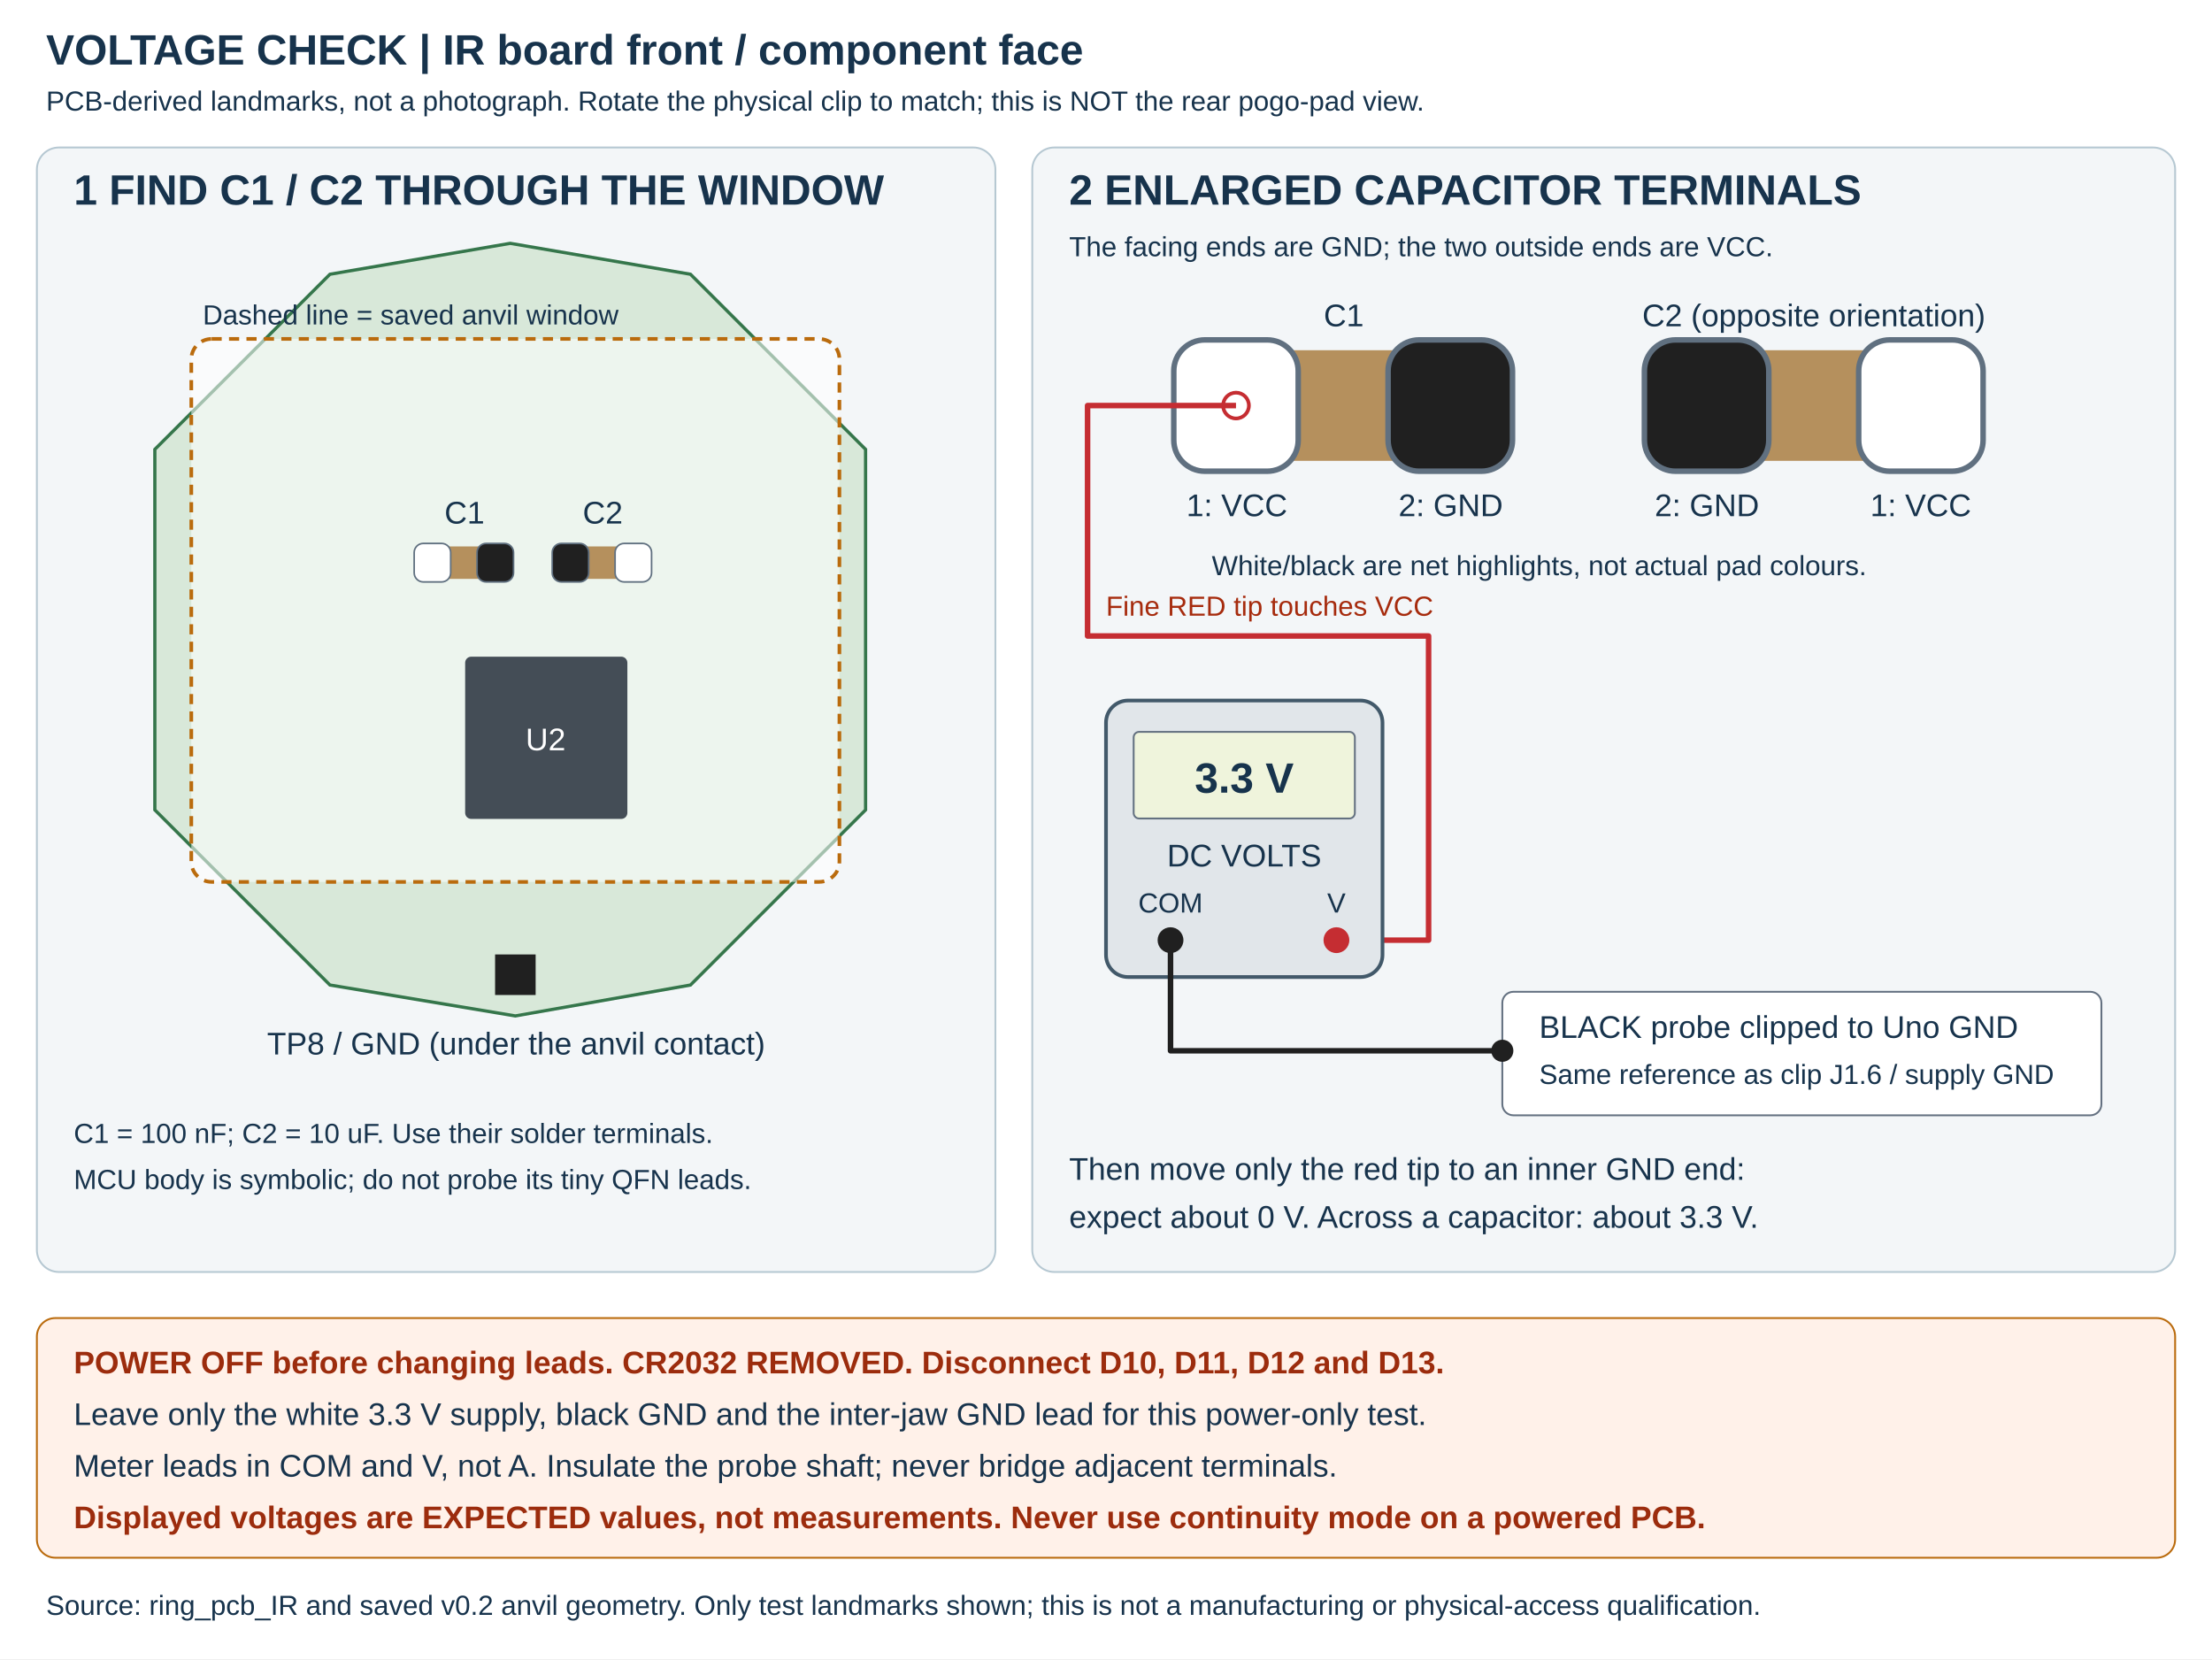
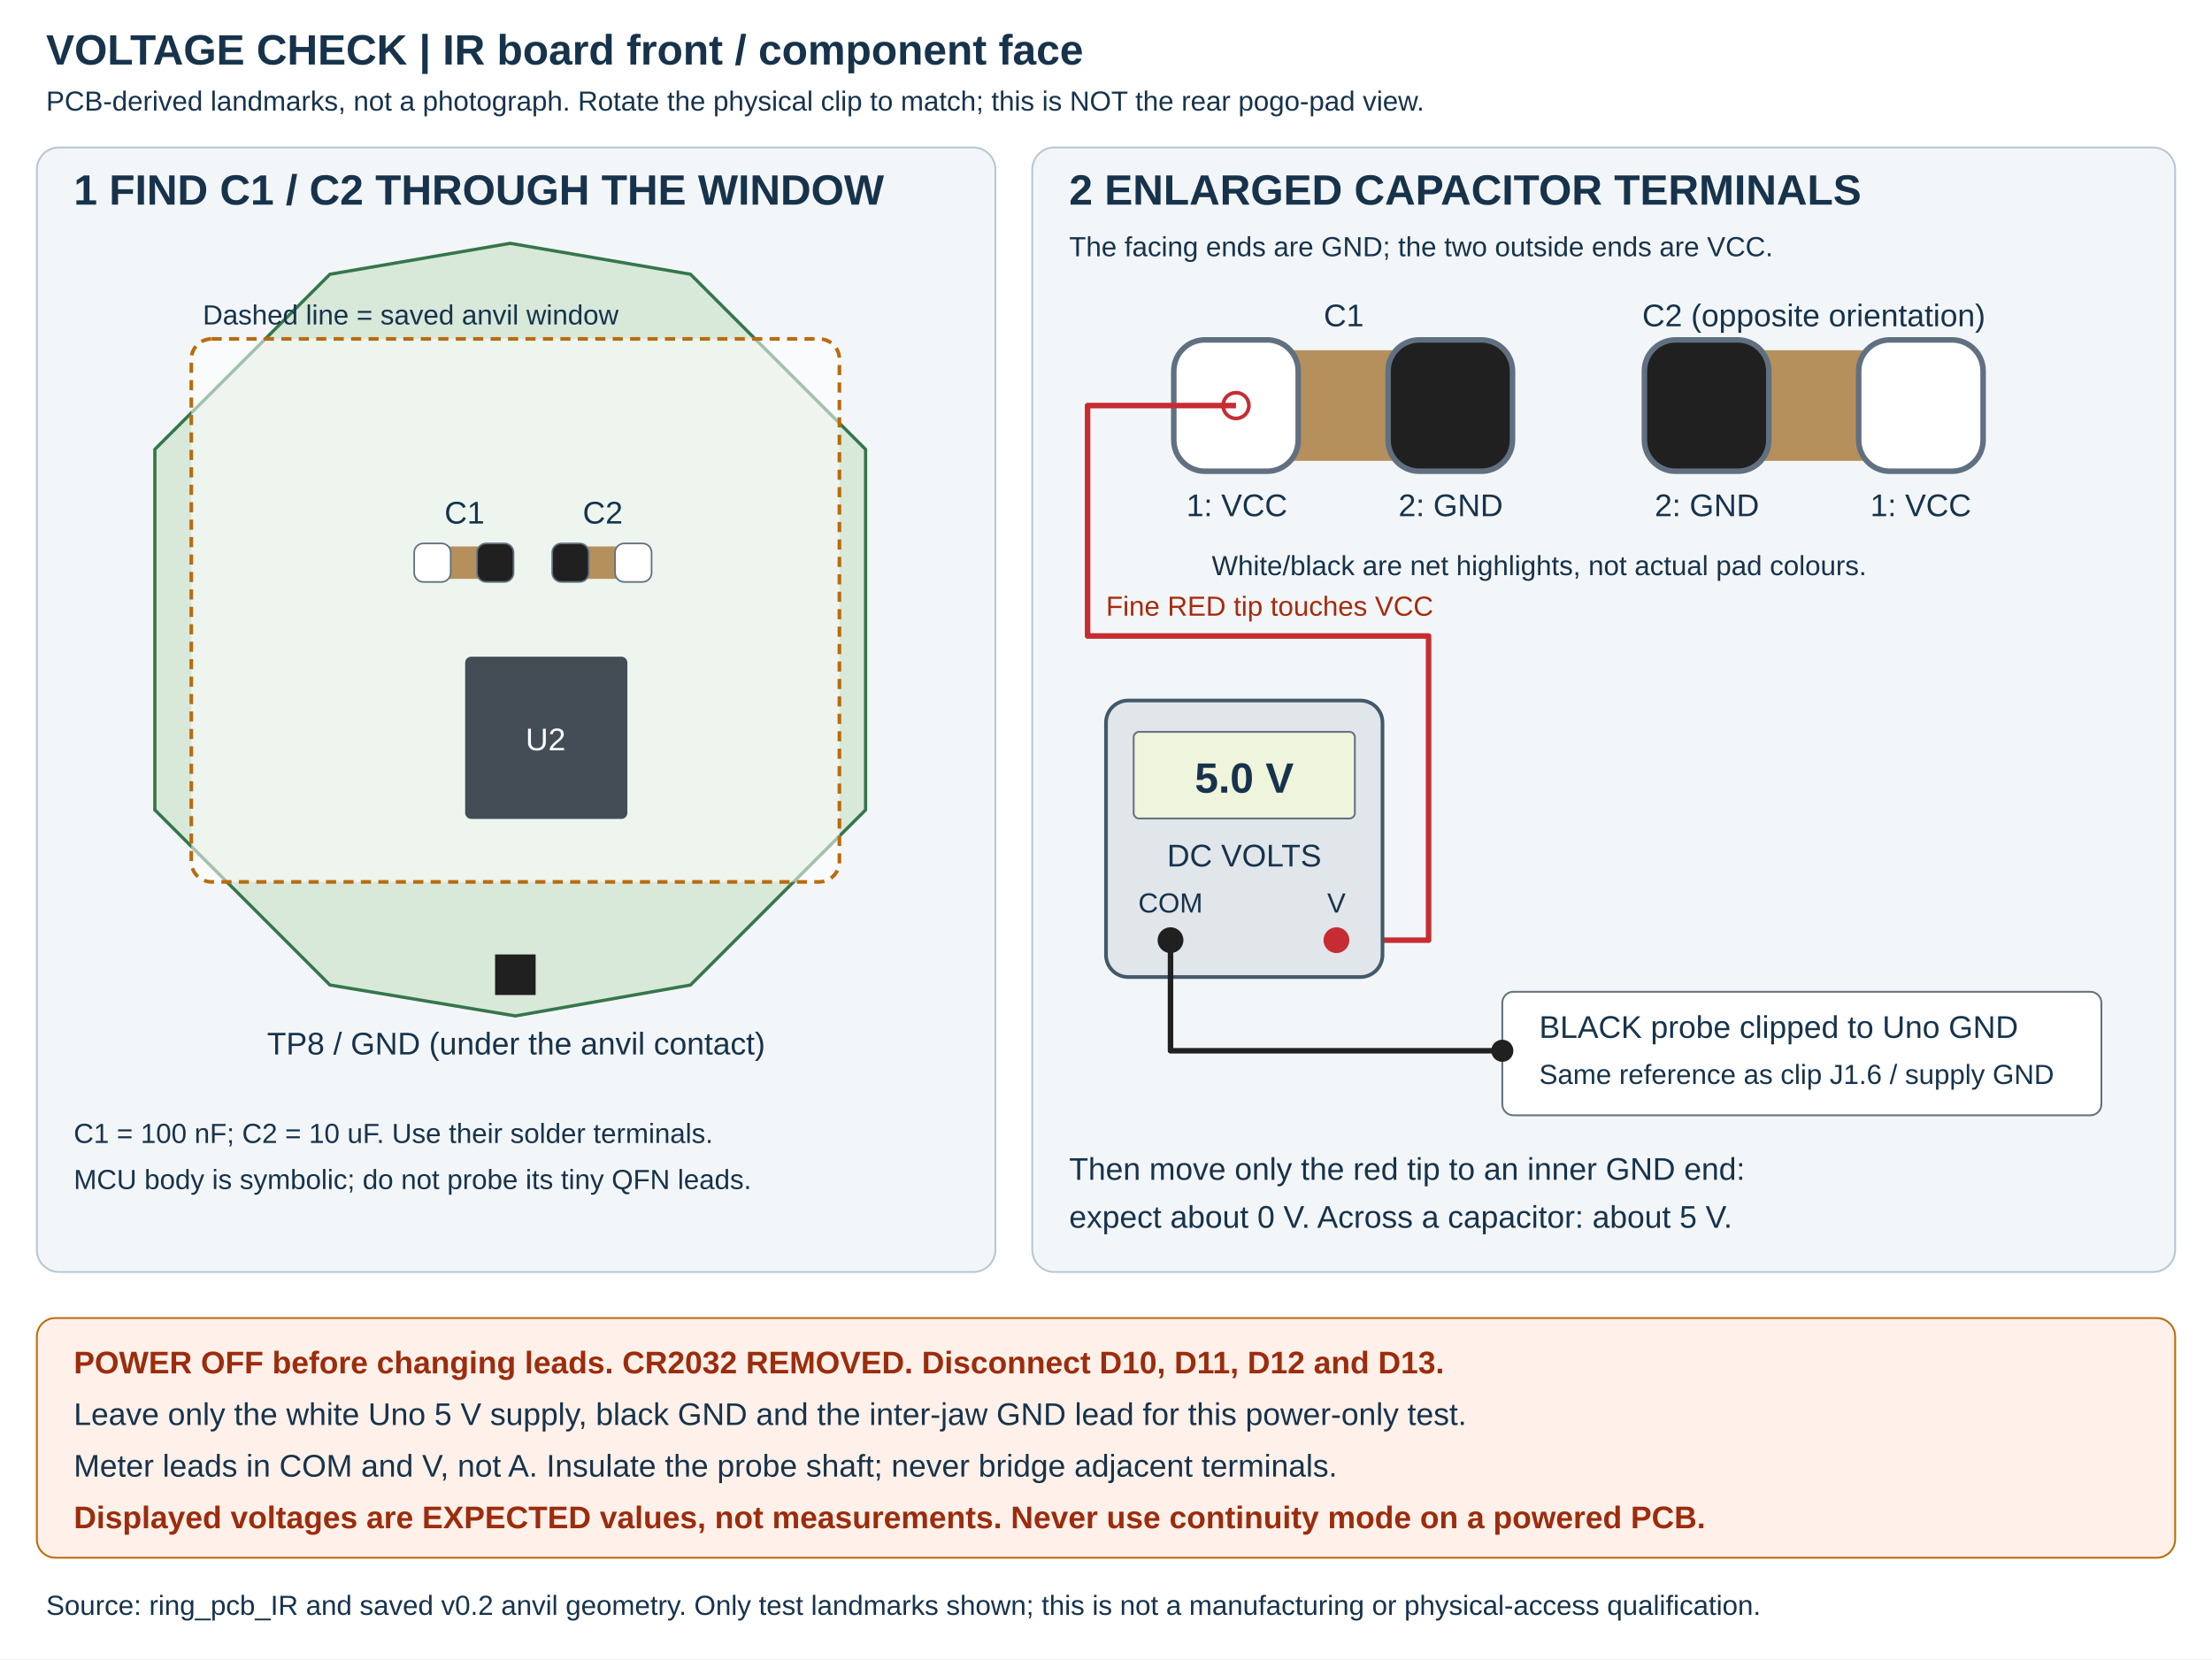
<svg xmlns="http://www.w3.org/2000/svg" xmlns:xlink="http://www.w3.org/1999/xlink" width="1200" height="900" viewBox="0 0 1200 900" role="img" aria-labelledby="title desc">
  <defs>
    <style>
      text{font-family:Arial,sans-serif;fill:#17334c}
      .heading{font-size:23px;font-weight:bold}
      .body{font-size:17px}
      .small{font-size:15px}
      .warning{fill:#9c2c0d;font-weight:bold}
    </style>
    <g id="supply-capacitors">
      <rect x="134.582" y="109.074" width="1.6" height="0.8" rx="0.1" fill="#b5905d" />
      <rect x="137.986" y="109.074" width="1.6" height="0.8" rx="0.1" fill="#b5905d" />
      <rect id="C1.1" data-ref="C1" data-pad="1" data-net="VCC" x="134.157" y="108.999" width="0.9" height="0.95" rx="0.225" fill="#ffffff" stroke="#607080" stroke-width="0.04" />
      <rect id="C1.2" data-ref="C1" data-pad="2" data-net="GND" x="135.707" y="108.999" width="0.9" height="0.95" rx="0.225" fill="#202020" stroke="#607080" stroke-width="0.04" />
      <rect id="C2.2" data-ref="C2" data-pad="2" data-net="GND" x="137.561" y="108.999" width="0.9" height="0.95" rx="0.225" fill="#202020" stroke="#607080" stroke-width="0.04" />
      <rect id="C2.1" data-ref="C2" data-pad="1" data-net="VCC" x="139.111" y="108.999" width="0.9" height="0.95" rx="0.225" fill="#ffffff" stroke="#607080" stroke-width="0.04" />
    </g>
  </defs>
  <rect width="1200" height="900" fill="#ffffff" />
  <text x="25" y="35" class="heading">VOLTAGE CHECK | IR board front / component face</text>
  <text x="25" y="60" class="small">PCB-derived landmarks, not a photograph. Rotate the physical clip to match; this is NOT the rear pogo-pad view.</text>
  <rect x="20" y="80" width="520" height="610" rx="12" fill="#f3f6f8" stroke="#b6c8d2" />
  <rect x="560" y="80" width="620" height="610" rx="12" fill="#f3f6f8" stroke="#b6c8d2" />
  <text x="40" y="111" class="heading">1  FIND C1 / C2 THROUGH THE WINDOW</text>
  <g id="front-board" transform="translate(84 132) scale(22) translate(-127.762 -101.6)">
    <polygon id="ir-outline" points="145.288,106.68 145.288,115.57 140.97,119.888 136.652,120.65 132.08,119.888 127.762,115.57 127.762,106.68 132.08,102.362 136.525,101.6 140.97,102.362" fill="#d8e8d9" stroke="#35764b" stroke-width="0.08" />
    <rect id="anvil-window" x="128.661" y="103.957" width="15.982" height="13.388" rx="0.5" fill="#ffffff" fill-opacity="0.55" stroke="#ba6b0d" stroke-width="0.09" stroke-dasharray="0.25 0.18" />
    <rect x="135.414" y="111.792" width="4" height="4" rx="0.15" fill="#444d56" />
    <use xlink:href="#supply-capacitors" />
    <rect x="136.152" y="119.134" width="1" height="1" fill="#202020" />
  </g>
  <text x="110" y="176" class="small" fill="#8d540b">Dashed line = saved anvil window</text>
  <text x="252" y="284" text-anchor="middle" class="body">C1</text>
  <text x="327" y="284" text-anchor="middle" class="body">C2</text>
  <text x="296" y="407" text-anchor="middle" class="body" style="fill:#ffffff">U2</text>
  <text x="280" y="572" text-anchor="middle" class="body">TP8 / GND (under the anvil contact)</text>
  <text x="40" y="620" class="small">C1 = 100 nF; C2 = 10 uF. Use their solder terminals.</text>
  <text x="40" y="645" class="small">MCU body is symbolic; do not probe its tiny QFN leads.</text>
  <text x="580" y="111" class="heading">2  ENLARGED CAPACITOR TERMINALS</text>
  <text x="580" y="139" class="small">The facing ends are GND; the two outside ends are VCC.</text>
  <text x="729" y="177" text-anchor="middle" class="body">C1</text>
  <text x="984" y="177" text-anchor="middle" class="body">C2 (opposite orientation)</text>
  <g id="capacitor-closeup" transform="translate(625 220) scale(75) translate(-134 -109.474)">
    <use xlink:href="#supply-capacitors" />
  </g>
  <text x="671" y="280" text-anchor="middle" class="body">1: VCC</text>
  <text x="787" y="280" text-anchor="middle" class="body">2: GND</text>
  <text x="926" y="280" text-anchor="middle" class="body">2: GND</text>
  <text x="1042" y="280" text-anchor="middle" class="body">1: VCC</text>
  <text x="835" y="312" text-anchor="middle" class="small">White/black are net highlights, not actual pad colours.</text>
  <path d="M725 510 L775 510 L775 345 L590 345 L590 220 L670.525 220" fill="none" stroke="#c52d32" stroke-width="3" stroke-linejoin="round" />
  <circle cx="670.525" cy="220" r="7" fill="none" stroke="#c52d32" stroke-width="2" />
  <text x="600" y="334" class="small" style="fill:#a62b0d">Fine RED tip touches VCC</text>
  <rect x="600" y="380" width="150" height="150" rx="12" fill="#e1e6ea" stroke="#42596a" stroke-width="2" />
  <rect x="615" y="397" width="120" height="47" rx="3" fill="#eff4dc" stroke="#647181" />
-   <text x="675" y="430" text-anchor="middle" class="heading">3.3 V</text>
+   <text x="675" y="430" text-anchor="middle" class="heading">5.0 V</text>
  <text x="675" y="470" text-anchor="middle" class="body">DC VOLTS</text>
  <circle cx="635" cy="510" r="7" fill="#202020" />
  <circle cx="725" cy="510" r="7" fill="#c52d32" />
  <text x="635" y="495" text-anchor="middle" class="small">COM</text>
  <text x="725" y="495" text-anchor="middle" class="small">V</text>
  <path d="M635 510 L635 570 L815 570" fill="none" stroke="#202020" stroke-width="3" stroke-linejoin="round" />
  <rect x="815" y="538" width="325" height="67" rx="6" fill="#ffffff" stroke="#647181" />
  <circle cx="815" cy="570" r="6" fill="#202020" />
  <text x="835" y="563" class="body">BLACK probe clipped to Uno GND</text>
  <text x="835" y="588" class="small">Same reference as clip J1.6 / supply GND</text>
  <text x="580" y="640" class="body">Then move only the red tip to an inner GND end:</text>
-   <text x="580" y="666" class="body">expect about 0 V. Across a capacitor: about 3.3 V.</text>
+   <text x="580" y="666" class="body">expect about 0 V. Across a capacitor: about 5 V.</text>
  <rect x="20" y="715" width="1160" height="130" rx="10" fill="#fff1e9" stroke="#ba6b0d" />
  <text x="40" y="745" class="body warning">POWER OFF before changing leads. CR2032 REMOVED. Disconnect D10, D11, D12 and D13.</text>
-   <text x="40" y="773" class="body">Leave only the white 3.3 V supply, black GND and the inter-jaw GND lead for this power-only test.</text>
+   <text x="40" y="773" class="body">Leave only the white Uno 5 V supply, black GND and the inter-jaw GND lead for this power-only test.</text>
  <text x="40" y="801" class="body">Meter leads in COM and V, not A. Insulate the probe shaft; never bridge adjacent terminals.</text>
  <text x="40" y="829" class="body warning">Displayed voltages are EXPECTED values, not measurements. Never use continuity mode on a powered PCB.</text>
  <text x="25" y="876" class="small">Source: ring_pcb_IR and saved v0.2 anvil geometry. Only test landmarks shown; this is not a manufacturing or physical-access qualification.</text>
</svg>
